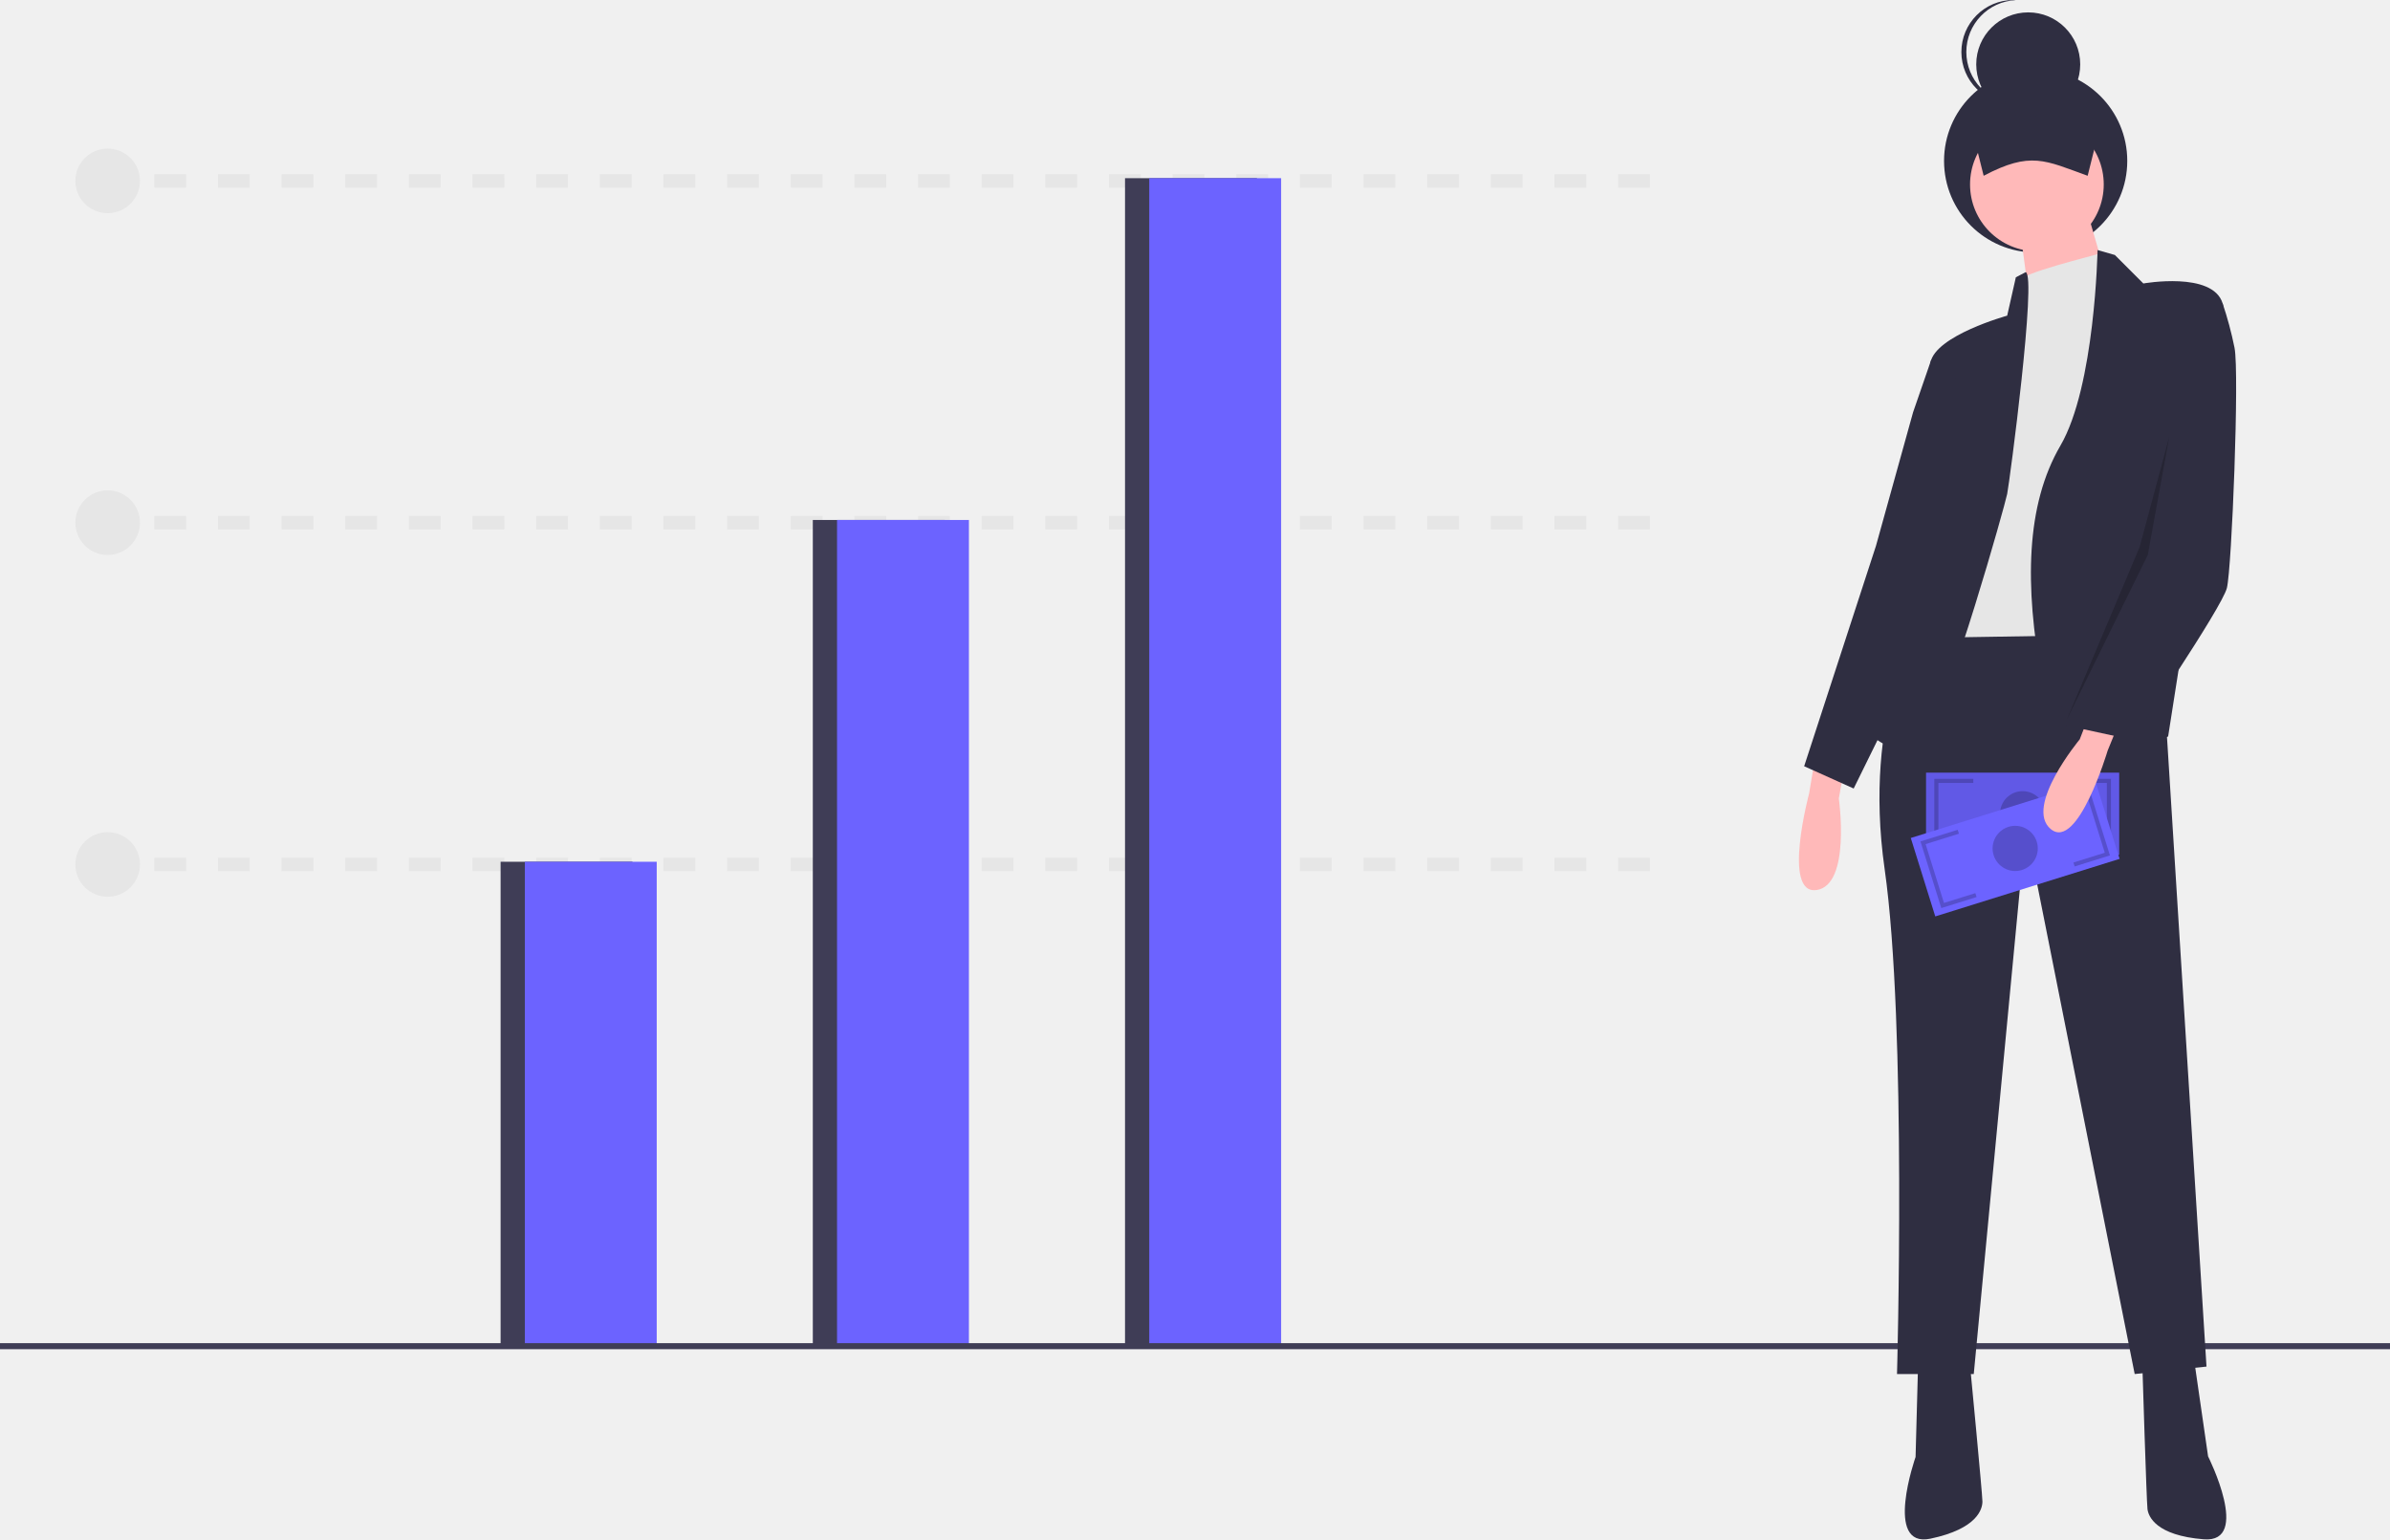
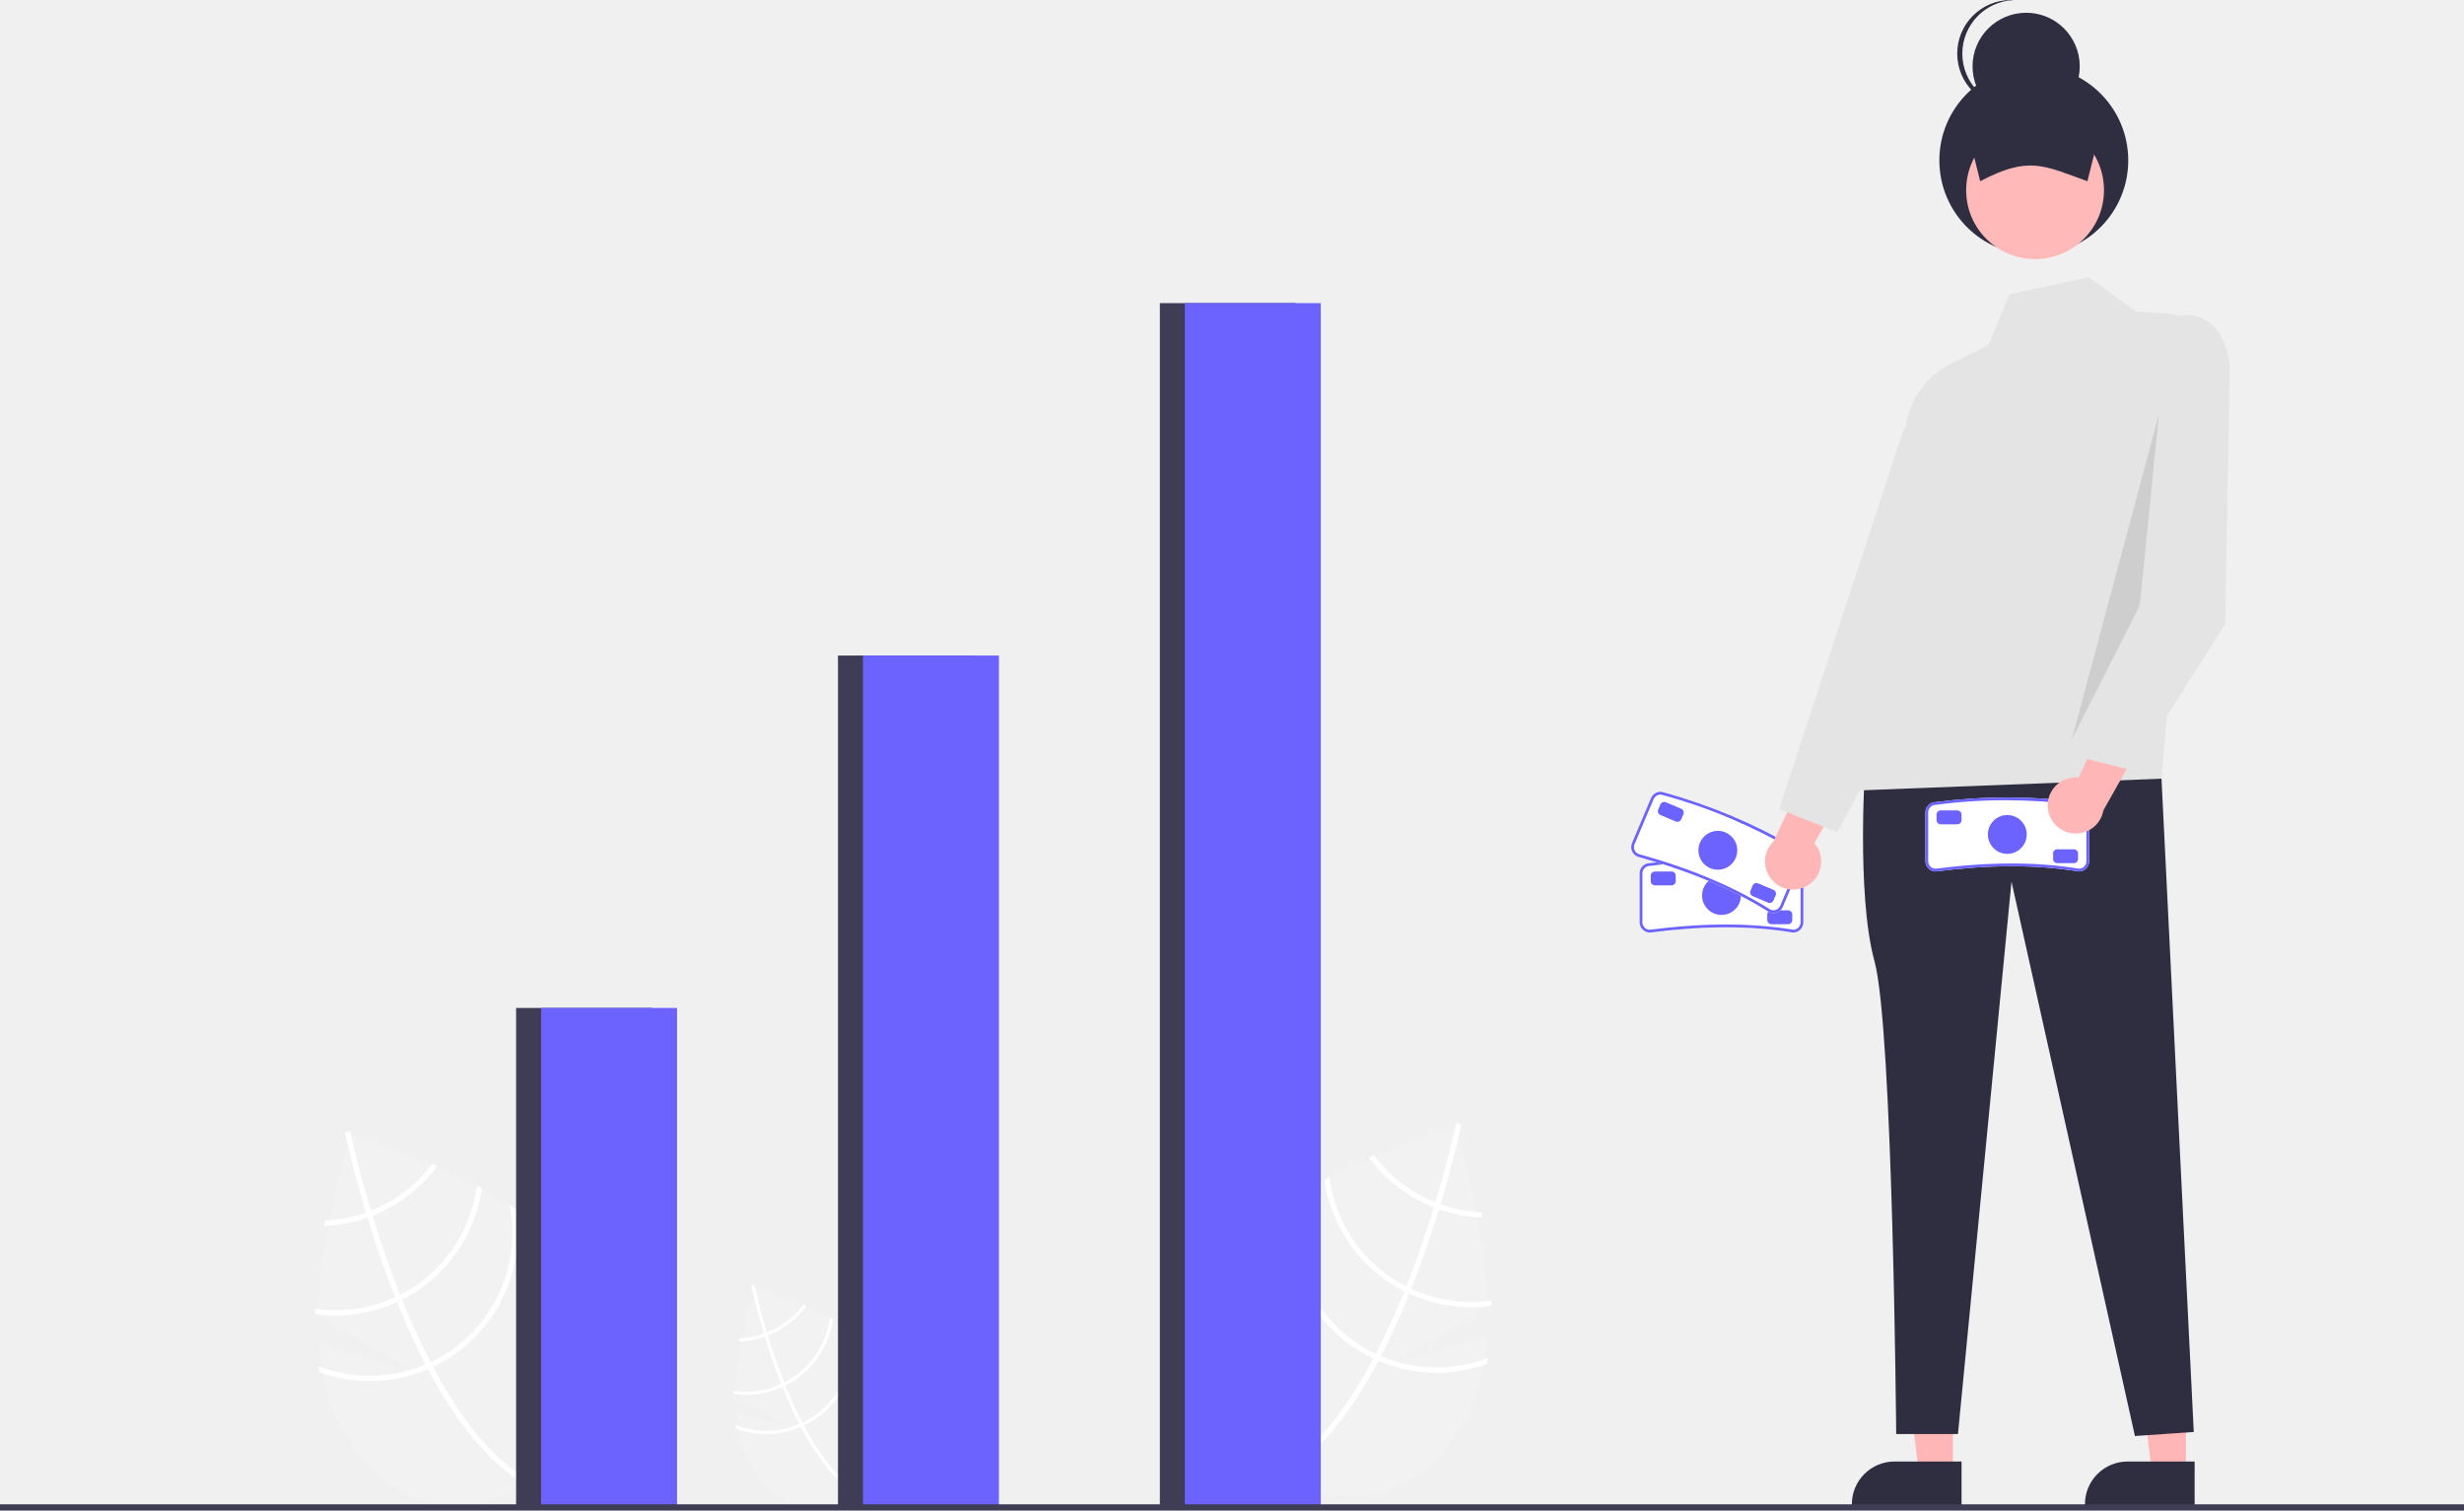
- <svg xmlns="http://www.w3.org/2000/svg" id="b56ce292-c2ef-482a-b84e-c8d73988b32f" data-name="Layer 1" width="888" height="572.011" viewBox="0 0 888 572.011">
-   <rect x="39.5" y="318.709" width="6" height="5" fill="#e6e6e6" />
-   <path d="M769.029,487.703H757.206v-5H769.029Zm-23.646,0H733.559v-5h11.824Zm-23.647,0H709.912v-5h11.823Zm-23.646,0H686.265v-5h11.824Zm-23.647,0H662.618v-5h11.823Zm-23.647,0H638.971v-5H650.794Zm-23.646,0H615.324v-5h11.823Zm-23.647,0H591.677v-5H603.5Zm-23.647,0H568.03v-5H579.853Zm-23.647,0H544.382v-5h11.824Zm-23.647,0H520.735v-5h11.824Zm-23.647,0H497.088v-5h11.824Zm-23.647,0H473.441v-5h11.824Zm-23.647,0H449.794v-5h11.823Zm-23.647,0H426.147v-5H437.971Zm-23.647,0H402.5v-5h11.824Zm-23.647,0H378.853v-5h11.824Zm-23.647,0H355.206v-5h11.824Zm-23.647,0H331.559v-5h11.823Zm-23.647,0H307.912v-5h11.823Zm-23.647,0H284.265v-5h11.823Zm-23.647,0H260.618v-5h11.824Zm-23.647,0H236.971v-5h11.824Zm-23.647,0H213.324v-5h11.824Z" transform="translate(-156 -163.9944)" fill="#e6e6e6" />
-   <rect x="39.5" y="191.709" width="6" height="5" fill="#e6e6e6" />
-   <path d="M769.029,360.703H757.206v-5H769.029Zm-23.646,0H733.559v-5h11.824Zm-23.647,0H709.912v-5h11.823Zm-23.646,0H686.265v-5h11.824Zm-23.647,0H662.618v-5h11.823Zm-23.647,0H638.971v-5H650.794Zm-23.646,0H615.324v-5h11.823Zm-23.647,0H591.677v-5H603.5Zm-23.647,0H568.03v-5H579.853Zm-23.647,0H544.382v-5h11.824Zm-23.647,0H520.735v-5h11.824Zm-23.647,0H497.088v-5h11.824Zm-23.647,0H473.441v-5h11.824Zm-23.647,0H449.794v-5h11.823Zm-23.647,0H426.147v-5H437.971Zm-23.647,0H402.5v-5h11.824Zm-23.647,0H378.853v-5h11.824Zm-23.647,0H355.206v-5h11.824Zm-23.647,0H331.559v-5h11.823Zm-23.647,0H307.912v-5h11.823Zm-23.647,0H284.265v-5h11.823Zm-23.647,0H260.618v-5h11.824Zm-23.647,0H236.971v-5h11.824Zm-23.647,0H213.324v-5h11.824Z" transform="translate(-156 -163.9944)" fill="#e6e6e6" />
-   <rect x="39.5" y="64.709" width="6" height="5" fill="#e6e6e6" />
-   <path d="M769.029,233.703H757.206v-5H769.029Zm-23.646,0H733.559v-5h11.824Zm-23.647,0H709.912v-5h11.823Zm-23.646,0H686.265v-5h11.824Zm-23.647,0H662.618v-5h11.823Zm-23.647,0H638.971v-5H650.794Zm-23.646,0H615.324v-5h11.823Zm-23.647,0H591.677v-5H603.5Zm-23.647,0H568.03v-5H579.853Zm-23.647,0H544.382v-5h11.824Zm-23.647,0H520.735v-5h11.824Zm-23.647,0H497.088v-5h11.824Zm-23.647,0H473.441v-5h11.824Zm-23.647,0H449.794v-5h11.823Zm-23.647,0H426.147v-5H437.971Zm-23.647,0H402.5v-5h11.824Zm-23.647,0H378.853v-5h11.824Zm-23.647,0H355.206v-5h11.824Zm-23.647,0H331.559v-5h11.823Zm-23.647,0H307.912v-5h11.823Zm-23.647,0H284.265v-5h11.823Zm-23.647,0H260.618v-5h11.824Zm-23.647,0H236.971v-5h11.824Zm-23.647,0H213.324v-5h11.824Z" transform="translate(-156 -163.9944)" fill="#e6e6e6" />
-   <rect x="186" y="320.209" width="49" height="180" fill="#3f3d56" />
-   <rect x="195" y="320.209" width="49" height="180" fill="#6c63ff" />
-   <rect x="302" y="193.209" width="49" height="307" fill="#3f3d56" />
-   <rect x="311" y="193.209" width="49" height="307" fill="#6c63ff" />
-   <rect x="418" y="66.209" width="49" height="434" fill="#3f3d56" />
-   <rect x="427" y="66.209" width="49" height="434" fill="#6c63ff" />
-   <circle cx="40" cy="67.209" r="12" fill="#e6e6e6" />
-   <circle cx="40" cy="194.209" r="12" fill="#e6e6e6" />
-   <circle cx="40" cy="321.209" r="12" fill="#e6e6e6" />
-   <rect y="499.088" width="888" height="2.241" fill="#3f3d56" />
-   <circle cx="756.344" cy="59.795" r="34.037" fill="#2f2e41" />
-   <path d="M830.011,447.791l-1.84,11.039s-10.119,37.717,2.76,35.877,8.279-34.037,8.279-34.037L841.05,450.551Z" transform="translate(-156 -163.9944)" fill="#ffb9b9" />
-   <path d="M943.622,395.815H869.108s-21.158,33.117-12.879,91.073,4.6,187.665,4.6,187.665H889.346l19.318-203.303,40.477,203.303,26.678-2.76L961.1,437.212Z" transform="translate(-156 -163.9944)" fill="#2f2e41" />
-   <path d="M868.648,671.333l-.92,34.037s-11.959,34.037,5.52,30.358,19.318-11.039,19.318-13.799-4.6-50.596-4.6-50.596Z" transform="translate(-156 -163.9944)" fill="#2f2e41" />
-   <path d="M971.144,668.747l5.267,36.4s16.215,32.228-1.591,30.814-20.572-8.477-20.925-11.214-1.911-53.528-1.911-53.528Z" transform="translate(-156 -163.9944)" fill="#2f2e41" />
-   <circle cx="756.804" cy="68.534" r="24.838" fill="#ffb9b9" />
-   <polygon points="775.663 79.114 785.782 114.071 765.543 134.309 754.504 114.991 750.825 87.393 775.663 79.114" fill="#ffb9b9" />
-   <path d="M940.402,266.566s-1.354-9.279-4.357-8.319-29.68,7.399-29.68,10.159v11.959l-22.078,85.553-5.52,34.957,57.955-.92,9.199-121.43Z" transform="translate(-156 -163.9944)" fill="#e6e6e6" />
-   <path d="M935.342,256.907l6.439,1.84,10.579,10.579s25.758-4.6,29.438,7.359S961.56,437.672,961.56,437.672s-40.477,13.799-46.916-21.158-5.98-64.855,6.899-86.933S935.342,256.907,935.342,256.907Z" transform="translate(-156 -163.9944)" fill="#2f2e41" />
-   <path d="M908.655,265.116l-3.67,1.91L901.765,281.285s-26.678,7.359-28.518,17.479.92,65.315.92,65.315-25.758,52.436-21.158,74.514c0,0,11.039,9.199,19.318-2.76s28.518-83.713,29.438-88.313S912.785,266.425,908.655,265.116Z" transform="translate(-156 -163.9944)" fill="#2f2e41" />
-   <polygon points="727.367 131.089 717.516 133.76 710.808 153.167 697.009 202.843 670.331 284.717 688.73 292.996 718.167 233.201 727.367 131.089" fill="#2f2e41" />
-   <path d="M931.663,229.309c-15.816-5.705-21.167-9.209-38.637,0l-6.439-25.758H938.102Z" transform="translate(-156 -163.9944)" fill="#2f2e41" />
-   <circle cx="753.584" cy="23.918" r="19.318" fill="#2f2e41" />
-   <path d="M886.586,183.313a19.302,19.302,0,0,1,18.398-19.272c-.307-.014-.609-.046-.92-.046a19.318,19.318,0,1,0,0,38.637c.311,0,.613-.032.92-.046A19.302,19.302,0,0,1,886.586,183.313Z" transform="translate(-156 -163.9944)" fill="#2f2e41" />
-   <rect x="715.625" y="287.107" width="71.754" height="30.534" fill="#6c63ff" />
-   <rect x="715.625" y="287.107" width="71.754" height="30.534" opacity="0.1" />
-   <circle cx="751.502" cy="302.374" r="8.397" opacity="0.2" />
-   <polygon points="732.419 315.351 718.679 315.351 718.679 289.397 733.182 289.397 733.182 290.924 720.205 290.924 720.205 313.824 732.419 313.824 732.419 315.351" opacity="0.2" />
-   <polygon points="784.326 315.351 770.586 315.351 770.586 313.824 782.799 313.824 782.799 290.924 769.823 290.924 769.823 289.397 784.326 289.397 784.326 315.351" opacity="0.2" />
-   <rect x="868.866" y="463.98" width="71.754" height="30.534" transform="translate(-257.7223 127.4617) rotate(-17.34142)" fill="#6c63ff" />
-   <circle cx="748.743" cy="315.253" r="8.397" opacity="0.2" />
-   <polygon points="734.394 333.328 721.279 337.423 713.543 312.65 727.387 308.327 727.842 309.784 715.455 313.652 722.281 335.511 733.939 331.871 734.394 333.328" opacity="0.2" />
-   <polygon points="783.942 317.856 770.827 321.952 770.372 320.494 782.03 316.854 775.204 294.995 762.817 298.863 762.362 297.405 776.206 293.082 783.942 317.856" opacity="0.2" />
-   <path d="M943.296,432.566l-4.211,10.369s-11.122,37.433-21.132,29.124S928.716,438.724,928.716,438.724l3.73-9.585Z" transform="translate(-156 -163.9944)" fill="#ffb9b9" />
-   <path d="M968.919,279.445l12.879-2.76a134.89,134.89,0,0,1,4.439,16.559c1.84,9.199-1,81.873-2.84,89.233s-35.199,56.395-35.199,56.395l-30.021-6.513,43.382-65.52Z" transform="translate(-156 -163.9944)" fill="#2f2e41" />
-   <polygon points="806 162.209 798 206.209 768 267.209 795 203.209 806 162.209" opacity="0.2" />
+ <svg xmlns="http://www.w3.org/2000/svg" id="fd248547-be2e-443b-b00c-df04d3eaadca" data-name="Layer 1" width="888" height="544.357" viewBox="0 0 888 544.357">
+   <path d="M691.817,659.775l-32.031,8.592,32.263-19.84c-.694-31.628-11.733-64.424-11.733-64.424s-68.95,19.975-87.046,54.564-3.852,57.425,21.514,70.695c25.365,13.27,52.247,11.951,70.343-22.639C689.154,679.026,691.147,669.669,691.817,659.775Z" transform="translate(-156 -177.8214)" fill="#f2f2f2" />
+   <path d="M653.662,666.536l-.892,1.705c-10.47,19.765-21.902,33.479-34.156,40.936-.177.112-.357.211-.534.323l-.5-.831-.471-.805c13.427-7.951,24.696-23.224,33.832-40.461.3-.553.604-1.114.892-1.684,3.803-7.331,7.228-14.967,10.273-22.534.241-.584.478-1.18.714-1.776,3.967-10.008,7.275-19.824,9.926-28.467.19-.61.372-1.225.549-1.831,4.427-14.648,6.883-25.651,7.41-28.096.069-.297.102-.463.111-.501l.921.192.013-.004.93.196c-.009.038-.117.594-.349,1.613-.845,3.815-3.246,14.116-7.203,27.29-.181.593-.363,1.208-.553,1.818-2.144,7.016-4.707,14.771-7.699,22.752q-1.123,3.009-2.281,5.902c-.228.601-.465,1.197-.706,1.781Q658.952,656.323,653.662,666.536Z" transform="translate(-156 -177.8214)" fill="#fff" />
+   <path d="M675.128,611.801c-.605-.22-1.219-.444-1.832-.69a52.552,52.552,0,0,1-4.888-2.246,51.119,51.119,0,0,1-17.268-14.667c-.589.262-1.177.524-1.778.79a53.011,53.011,0,0,0,18.163,15.566,54.372,54.372,0,0,0,5.222,2.388c.605.241,1.219.465,1.828.677a52.565,52.565,0,0,0,15.595,2.966q-.18-.981-.348-1.924A50.943,50.943,0,0,1,675.128,611.801Z" transform="translate(-156 -177.8214)" fill="#fff" />
+   <path d="M664.594,642.272q-.9-.406-1.774-.863c-.182-.084-.367-.181-.545-.274a51.39,51.39,0,0,1-27.161-39.076c-.598.321-1.196.643-1.79.977a53.298,53.298,0,0,0,28.068,39.787c.236.124.473.247.713.362.595.301,1.186.588,1.782.868a53.016,53.016,0,0,0,29.618,4.315c-.01-.639-.019-1.279-.037-1.922A51.037,51.037,0,0,1,664.594,642.272Z" transform="translate(-156 -177.8214)" fill="#fff" />
+   <path d="M653.662,666.536c-.617-.258-1.226-.534-1.83-.818-.646-.306-1.288-.62-1.921-.951a51.529,51.529,0,0,1-26.586-55.75c-.738.485-1.471.962-2.191,1.455a53.416,53.416,0,0,0,27.894,55.983c.633.331,1.27.654,1.913.947.608.297,1.217.572,1.83.839a53.259,53.259,0,0,0,39.098,1.093c.149-.717.269-1.439.393-2.17A51.362,51.362,0,0,1,653.662,666.536Z" transform="translate(-156 -177.8214)" fill="#fff" />
+   <path d="M271.183,662.775l32.031,8.592L270.952,651.528c.694-31.628,11.733-64.424,11.733-64.424s68.95,19.975,87.046,54.564,3.852,57.425-21.514,70.695c-25.365,13.27-52.247,11.951-70.343-22.639C273.846,682.026,271.853,672.669,271.183,662.775Z" transform="translate(-156 -177.8214)" fill="#f2f2f2" />
+   <path d="M309.338,669.536l.892,1.705c10.47,19.765,21.902,33.479,34.156,40.936.177.112.357.211.534.323l.5-.831.471-.805c-13.427-7.951-24.696-23.224-33.832-40.461-.3-.553-.604-1.114-.892-1.684-3.803-7.331-7.228-14.967-10.273-22.534-.241-.584-.478-1.18-.714-1.776-3.967-10.008-7.275-19.824-9.926-28.467-.19-.61-.372-1.225-.549-1.831-4.427-14.648-6.883-25.651-7.41-28.096-.069-.297-.102-.463-.111-.501l-.921.192-.013-.004-.93.196c.009.038.117.594.349,1.613.845,3.815,3.246,14.116,7.203,27.29.181.593.363,1.208.553,1.818,2.144,7.016,4.707,14.771,7.699,22.752q1.123,3.009,2.281,5.902c.228.601.465,1.197.706,1.781Q304.048,659.323,309.338,669.536Z" transform="translate(-156 -177.8214)" fill="#fff" />
+   <path d="M273.179,617.661q-.168.943-.348,1.924a52.565,52.565,0,0,0,15.595-2.966c.61-.211,1.223-.436,1.828-.677a54.372,54.372,0,0,0,5.222-2.388,53.011,53.011,0,0,0,18.163-15.566c-.601-.266-1.19-.528-1.778-.79a51.119,51.119,0,0,1-17.268,14.667,52.552,52.552,0,0,1-4.888,2.246c-.613.246-1.227.47-1.832.69A50.943,50.943,0,0,1,273.179,617.661Z" transform="translate(-156 -177.8214)" fill="#fff" />
+   <path d="M269.531,649.445c-.018.644-.028,1.283-.037,1.922a53.016,53.016,0,0,0,29.618-4.315c.596-.279,1.187-.567,1.782-.868.241-.115.477-.239.713-.362a53.298,53.298,0,0,0,28.068-39.787c-.594-.334-1.192-.656-1.79-.977a51.39,51.39,0,0,1-27.161,39.076c-.177.093-.363.19-.545.274q-.874.457-1.774.863A51.037,51.037,0,0,1,269.531,649.445Z" transform="translate(-156 -177.8214)" fill="#fff" />
+   <path d="M270.738,670.164c.124.731.244,1.453.393,2.17a53.259,53.259,0,0,0,39.098-1.093c.613-.267,1.221-.542,1.83-.839.642-.293,1.28-.616,1.913-.947a53.416,53.416,0,0,0,27.894-55.983c-.721-.494-1.454-.97-2.191-1.455a51.529,51.529,0,0,1-26.586,55.75c-.633.331-1.275.645-1.921.951-.604.284-1.213.559-1.83.818A51.362,51.362,0,0,1,270.738,670.164Z" transform="translate(-156 -177.8214)" fill="#fff" />
+   <path d="M421.356,686.995l19.069,5.115-19.207-11.811c.413-18.829,6.985-38.353,6.985-38.353s41.048,11.892,51.821,32.483,2.293,34.186-12.808,42.087c-15.101,7.9-31.104,7.115-41.877-13.477C422.941,698.456,421.755,692.885,421.356,686.995Z" transform="translate(-156 -177.8214)" fill="#f2f2f2" />
+   <path d="M444.07,691.02l.531,1.015c6.233,11.767,13.039,19.931,20.334,24.371.105.067.213.125.318.192l.298-.495.28-.479c-7.993-4.734-14.702-13.826-20.141-24.087-.179-.329-.36-.663-.531-1.002-2.264-4.364-4.303-8.91-6.116-13.415-.143-.347-.284-.702-.425-1.058-2.362-5.958-4.331-11.802-5.909-16.947-.113-.363-.221-.729-.327-1.09-2.636-8.72-4.098-15.271-4.411-16.726-.041-.177-.061-.275-.066-.298l-.548.114-.008-.002-.553.117c.005.023.07.354.208.96.503,2.271,1.932,8.404,4.288,16.246.108.353.216.719.329,1.082,1.276,4.177,2.802,8.793,4.584,13.545q.668,1.791,1.358,3.514c.136.358.277.713.42,1.06Q440.921,684.94,444.07,691.02Z" transform="translate(-156 -177.8214)" fill="#fff" />
+   <path d="M422.544,660.138q-.1.561-.207,1.145a31.294,31.294,0,0,0,9.284-1.766c.363-.126.728-.259,1.088-.403a32.37,32.37,0,0,0,3.109-1.422,31.559,31.559,0,0,0,10.813-9.267c-.358-.158-.708-.314-1.059-.47a30.432,30.432,0,0,1-10.28,8.732,31.287,31.287,0,0,1-2.91,1.337c-.365.146-.73.28-1.091.411A30.327,30.327,0,0,1,422.544,660.138Z" transform="translate(-156 -177.8214)" fill="#fff" />
+   <path d="M420.373,679.06c-.011.383-.016.764-.022,1.144a31.562,31.562,0,0,0,17.633-2.569c.355-.166.707-.338,1.061-.517.143-.069.284-.142.425-.216a31.73,31.73,0,0,0,16.709-23.686c-.354-.199-.71-.39-1.066-.582a30.594,30.594,0,0,1-16.169,23.263c-.106.055-.216.113-.324.163q-.52.272-1.056.514A30.383,30.383,0,0,1,420.373,679.06Z" transform="translate(-156 -177.8214)" fill="#fff" />
+   <path d="M421.091,691.394c.074.435.145.865.234,1.292a31.707,31.707,0,0,0,23.276-.651c.365-.159.727-.323,1.089-.499.382-.174.762-.367,1.139-.564a31.8,31.8,0,0,0,16.606-33.328c-.429-.294-.865-.578-1.304-.866a30.676,30.676,0,0,1-15.827,33.19c-.377.197-.759.384-1.144.566-.36.169-.722.333-1.089.487A30.577,30.577,0,0,1,421.091,691.394Z" transform="translate(-156 -177.8214)" fill="#fff" />
+   <path d="M802.236,513.878l-.082-.007c-15.167-2.504-32.015-2.503-51.508.003h-.008a3.686,3.686,0,0,1-3.729-3.669V492.552a3.678,3.678,0,0,1,3.673-3.673,199.874,199.874,0,0,1,51.715.004h.007a3.659,3.659,0,0,1,3.605,3.669v17.653A3.678,3.678,0,0,1,802.236,513.878Z" transform="translate(-156 -177.8214)" fill="#fff" />
+   <path d="M802.236,513.878l-.082-.007c-15.167-2.504-32.015-2.503-51.508.003h-.008a3.686,3.686,0,0,1-3.729-3.669V492.552a3.678,3.678,0,0,1,3.673-3.673,199.874,199.874,0,0,1,51.715.004h.007a3.659,3.659,0,0,1,3.605,3.669v17.653A3.678,3.678,0,0,1,802.236,513.878Zm-26.482-25.675a184.5,184.5,0,0,0-25.103,1.67,2.699,2.699,0,0,0-2.741,2.678v17.653a2.676,2.676,0,0,0,2.673,2.673c19.51-2.513,36.439-2.513,51.693-0a2.676,2.676,0,0,0,2.634-2.673V492.552a2.676,2.676,0,0,0-2.673-2.673A215.528,215.528,0,0,0,775.754,488.203Z" transform="translate(-156 -177.8214)" fill="#6c63ff" />
+   <circle cx="620.409" cy="322.714" r="7" fill="#6c63ff" />
+   <path d="M758.409,496.878h-6a1.502,1.502,0,0,1-1.5-1.5v-2a1.502,1.502,0,0,1,1.5-1.5h6a1.502,1.502,0,0,1,1.5,1.5v2A1.502,1.502,0,0,1,758.409,496.878Z" transform="translate(-156 -177.8214)" fill="#6c63ff" />
+   <path d="M800.409,510.878h-6a1.502,1.502,0,0,1-1.5-1.5v-2a1.502,1.502,0,0,1,1.5-1.5h6a1.502,1.502,0,0,1,1.5,1.5v2A1.502,1.502,0,0,1,800.409,510.878Z" transform="translate(-156 -177.8214)" fill="#6c63ff" />
+   <path d="M793.699,506.577l-.072-.038c-12.999-8.205-28.522-14.757-47.455-20.028l-.007-.003a3.686,3.686,0,0,1-2.009-4.831l6.865-16.264a3.678,3.678,0,0,1,4.813-1.956,199.874,199.874,0,0,1,47.643,20.115l.006.003a3.659,3.659,0,0,1,1.894,4.783l-6.865,16.264A3.678,3.678,0,0,1,793.699,506.577Z" transform="translate(-156 -177.8214)" fill="#fff" />
+   <path d="M793.699,506.577l-.072-.038c-12.999-8.205-28.522-14.757-47.455-20.028l-.007-.003a3.686,3.686,0,0,1-2.009-4.831l6.865-16.264a3.678,3.678,0,0,1,4.813-1.956,199.874,199.874,0,0,1,47.643,20.115l.006.003a3.659,3.659,0,0,1,1.894,4.783l-6.865,16.264A3.678,3.678,0,0,1,793.699,506.577Zm-14.413-33.953a184.498,184.498,0,0,0-23.776-8.223,2.699,2.699,0,0,0-3.567,1.401l-6.865,16.264a2.676,2.676,0,0,0,1.423,3.503c18.951,5.272,34.548,11.856,47.624,20.102a2.676,2.676,0,0,0,3.466-1.438l6.865-16.264a2.676,2.676,0,0,0-1.423-3.503A215.53,215.53,0,0,0,779.286,472.624Z" transform="translate(-156 -177.8214)" fill="#6c63ff" />
+   <circle cx="619.094" cy="306.419" r="7" fill="#6c63ff" />
+   <path d="M759.933,473.871l-5.528-2.333a1.502,1.502,0,0,1-.799-1.965l.778-1.843a1.502,1.502,0,0,1,1.965-.799l5.528,2.333a1.502,1.502,0,0,1,.799,1.965l-.778,1.843A1.502,1.502,0,0,1,759.933,473.871Z" transform="translate(-156 -177.8214)" fill="#6c63ff" />
+   <path d="M793.183,503.103l-5.528-2.333a1.502,1.502,0,0,1-.799-1.965l.778-1.843a1.502,1.502,0,0,1,1.965-.799l5.528,2.333a1.502,1.502,0,0,1,.799,1.965l-.778,1.843A1.502,1.502,0,0,1,793.183,503.103Z" transform="translate(-156 -177.8214)" fill="#6c63ff" />
+   <path d="M807.475,496.913a10.056,10.056,0,0,0,2.386-15.234l17.709-31.038-18.531,1.197-13.975,29.291a10.11,10.11,0,0,0,12.412,15.784Z" transform="translate(-156 -177.8214)" fill="#ffb6b6" />
+   <polygon points="787.796 530.684 775.536 530.684 769.704 483.396 787.798 483.397 787.796 530.684" fill="#ffb6b6" />
+   <path d="M946.922,720.39l-39.531-.001v-.5A15.387,15.387,0,0,1,922.778,704.502h.001l24.144.001Z" transform="translate(-156 -177.8214)" fill="#2f2e41" />
+   <polygon points="703.796 530.684 691.536 530.684 685.704 483.396 703.798 483.397 703.796 530.684" fill="#ffb6b6" />
+   <path d="M862.922,720.39l-39.531-.001v-.5A15.387,15.387,0,0,1,838.778,704.502h.001l24.144.001Z" transform="translate(-156 -177.8214)" fill="#2f2e41" />
+   <path d="M828.271,451.974s-3.372,48.021,3.269,72.206,7.827,170.441,7.827,170.441h22.262l19.295-199.085L925.406,695.323l21.204-1.458L934.982,458.443Z" transform="translate(-156 -177.8214)" fill="#2f2e41" />
+   <path d="M925.783,290.096l-17.019-12.419L880.247,283.887l-7.719,18.342-13.302,6.595a30.152,30.152,0,0,0-16.447,22.692l-19.003,131.225,111.206-4.299,13.463-154.543a12.116,12.116,0,0,0-11.367-13.147Z" transform="translate(-156 -177.8214)" fill="#e4e4e4" />
+   <polygon points="696.189 141.253 685.918 155.099 641.182 291.544 662.152 299.94 695.729 236.359 696.189 141.253" fill="#e4e4e4" />
+   <circle cx="732.961" cy="57.795" r="34.037" fill="#2f2e41" />
+   <circle cx="733.421" cy="68.534" r="24.838" fill="#ffb9b9" />
+   <path d="M908.279,243.136c-15.816-5.705-21.167-9.209-38.637,0l-6.439-25.758H914.718Z" transform="translate(-156 -177.8214)" fill="#2f2e41" />
+   <circle cx="730.201" cy="23.918" r="19.318" fill="#2f2e41" />
+   <path d="M863.203,197.14a19.302,19.302,0,0,1,18.398-19.272c-.307-.015-.609-.046-.92-.046a19.318,19.318,0,1,0,0,38.637c.311,0,.613-.032.92-.046A19.302,19.302,0,0,1,863.203,197.14Z" transform="translate(-156 -177.8214)" fill="#2f2e41" />
+   <polygon points="778.087 149.111 771.157 218.196 746.683 266.431 778.087 149.111" opacity="0.1" />
+   <rect x="39.5" y="361.737" width="6" height="5" fill="#f0f0f0" />
+   <path d="M769.029,544.558H757.206v-5H769.029Zm-23.646,0H733.559v-5h11.824Zm-23.647,0H709.912v-5h11.823Zm-23.646,0H686.265v-5h11.824Zm-23.647,0H662.618v-5h11.823Zm-23.647,0H638.971v-5H650.794Zm-23.646,0H615.324v-5h11.823Zm-23.647,0H591.677v-5H603.5Zm-23.647,0H568.03v-5H579.853Zm-23.647,0H544.382v-5h11.824Zm-23.647,0H520.735v-5h11.824Zm-23.647,0h-11.824v-5h11.824Zm-23.647,0H473.441v-5h11.824Zm-23.647,0H449.794v-5h11.823Zm-23.647,0H426.147v-5H437.971Zm-23.647,0H402.5v-5h11.824Zm-23.647,0H378.853v-5h11.824Zm-23.647,0H355.206v-5h11.824Zm-23.647,0H331.559v-5h11.823Zm-23.647,0h-11.823v-5h11.823Zm-23.647,0h-11.823v-5h11.823Zm-23.647,0H260.618v-5h11.824Zm-23.647,0H236.971v-5h11.824Zm-23.647,0h-11.823v-5h11.824Z" transform="translate(-156 -177.8214)" fill="#f0f0f0" />
+   <rect x="39.5" y="234.737" width="6" height="5" fill="#f0f0f0" />
+   <path d="M769.029,417.558H757.206v-5H769.029Zm-23.646,0H733.559v-5h11.824Zm-23.647,0H709.912v-5h11.823Zm-23.646,0H686.265v-5h11.824Zm-23.647,0H662.618v-5h11.823Zm-23.647,0H638.971v-5H650.794Zm-23.646,0H615.324v-5h11.823Zm-23.647,0H591.677v-5H603.5Zm-23.647,0H568.03v-5H579.853Zm-23.647,0H544.382v-5h11.824Zm-23.647,0H520.735v-5h11.824Zm-23.647,0h-11.824v-5h11.824Zm-23.647,0H473.441v-5h11.824Zm-23.647,0H449.794v-5h11.823Zm-23.647,0H426.147v-5H437.971Zm-23.647,0H402.5v-5h11.824Zm-23.647,0H378.853v-5h11.824Zm-23.647,0H355.206v-5h11.824Zm-23.647,0H331.559v-5h11.823Zm-23.647,0h-11.823v-5h11.823Zm-23.647,0h-11.823v-5h11.823Zm-23.647,0H260.618v-5h11.824Zm-23.647,0H236.971v-5h11.824Zm-23.647,0h-11.823v-5h11.824Z" transform="translate(-156 -177.8214)" fill="#f0f0f0" />
+   <rect x="39.5" y="107.737" width="6" height="5" fill="#f0f0f0" />
+   <path d="M769.029,290.558H757.206v-5H769.029Zm-23.646,0H733.559v-5h11.824Zm-23.647,0H709.912v-5h11.823Zm-23.646,0H686.265v-5h11.824Zm-23.647,0H662.618v-5h11.823Zm-23.647,0H638.971v-5H650.794Zm-23.646,0H615.324v-5h11.823Zm-23.647,0H591.677v-5H603.5Zm-23.647,0H568.03v-5H579.853Zm-23.647,0H544.382v-5h11.824Zm-23.647,0H520.735v-5h11.824Zm-23.647,0h-11.824v-5h11.824Zm-23.647,0H473.441v-5h11.824Zm-23.647,0H449.794v-5h11.823Zm-23.647,0H426.147v-5H437.971Zm-23.647,0H402.5v-5h11.824Zm-23.647,0H378.853v-5h11.824Zm-23.647,0H355.206v-5h11.824Zm-23.647,0H331.559v-5h11.823Zm-23.647,0h-11.823v-5h11.823Zm-23.647,0h-11.823v-5h11.823Zm-23.647,0H260.618v-5h11.824Zm-23.647,0H236.971v-5h11.824Zm-23.647,0h-11.823v-5h11.824Z" transform="translate(-156 -177.8214)" fill="#f0f0f0" />
+   <rect x="186" y="363.237" width="49" height="180" fill="#3f3d56" />
+   <rect x="195" y="363.237" width="49" height="180" fill="#6c63ff" />
+   <rect x="302" y="236.237" width="49" height="307" fill="#3f3d56" />
+   <rect x="311" y="236.237" width="49" height="307" fill="#6c63ff" />
+   <rect x="418" y="109.237" width="49" height="434" fill="#3f3d56" />
+   <rect x="427" y="109.237" width="49" height="434" fill="#6c63ff" />
+   <circle cx="40" cy="110.237" r="12" fill="#f0f0f0" />
+   <circle cx="40" cy="237.237" r="12" fill="#f0f0f0" />
+   <circle cx="40" cy="364.237" r="12" fill="#f0f0f0" />
+   <rect y="542.116" width="888" height="2.241" fill="#3f3d56" />
+   <path d="M905.236,491.878l-.082-.007c-15.167-2.504-32.015-2.503-51.508.003h-.008a3.686,3.686,0,0,1-3.729-3.669V470.552a3.678,3.678,0,0,1,3.673-3.673,199.874,199.874,0,0,1,51.715.004h.007a3.659,3.659,0,0,1,3.605,3.669v17.653A3.678,3.678,0,0,1,905.236,491.878Z" transform="translate(-156 -177.8214)" fill="#fff" />
+   <path d="M905.236,491.878l-.082-.007c-15.167-2.504-32.015-2.503-51.508.003h-.008a3.686,3.686,0,0,1-3.729-3.669V470.552a3.678,3.678,0,0,1,3.673-3.673,199.874,199.874,0,0,1,51.715.004h.007a3.659,3.659,0,0,1,3.605,3.669v17.653A3.678,3.678,0,0,1,905.236,491.878Zm-26.482-25.675a184.5,184.5,0,0,0-25.103,1.67,2.699,2.699,0,0,0-2.741,2.678v17.653a2.676,2.676,0,0,0,2.673,2.673c19.51-2.513,36.439-2.513,51.693-0a2.676,2.676,0,0,0,2.634-2.673V470.552a2.676,2.676,0,0,0-2.673-2.673A215.528,215.528,0,0,0,878.754,466.203Z" transform="translate(-156 -177.8214)" fill="#6c63ff" />
+   <circle cx="723.409" cy="300.714" r="7" fill="#6c63ff" />
+   <path d="M861.409,474.878h-6a1.502,1.502,0,0,1-1.5-1.5v-2a1.502,1.502,0,0,1,1.5-1.5h6a1.502,1.502,0,0,1,1.5,1.5v2A1.502,1.502,0,0,1,861.409,474.878Z" transform="translate(-156 -177.8214)" fill="#6c63ff" />
+   <path d="M903.409,488.878h-6a1.502,1.502,0,0,1-1.5-1.5v-2a1.502,1.502,0,0,1,1.5-1.5h6a1.502,1.502,0,0,1,1.5,1.5v2A1.502,1.502,0,0,1,903.409,488.878Z" transform="translate(-156 -177.8214)" fill="#6c63ff" />
+   <path d="M893.994,468.738a10.056,10.056,0,0,1,11.1-10.702l15.238-32.323,9.663,15.857-15.951,28.264a10.11,10.11,0,0,1-20.05-1.095Z" transform="translate(-156 -177.8214)" fill="#ffb6b6" />
+   <path d="M935.422,299.661l6.276-8.184s15.29-3.114,17.887,17.887l-1.635,93.365L924.444,455.466l-21.761-5.556,28.451-62.647Z" transform="translate(-156 -177.8214)" fill="#e4e4e4" />
</svg>
